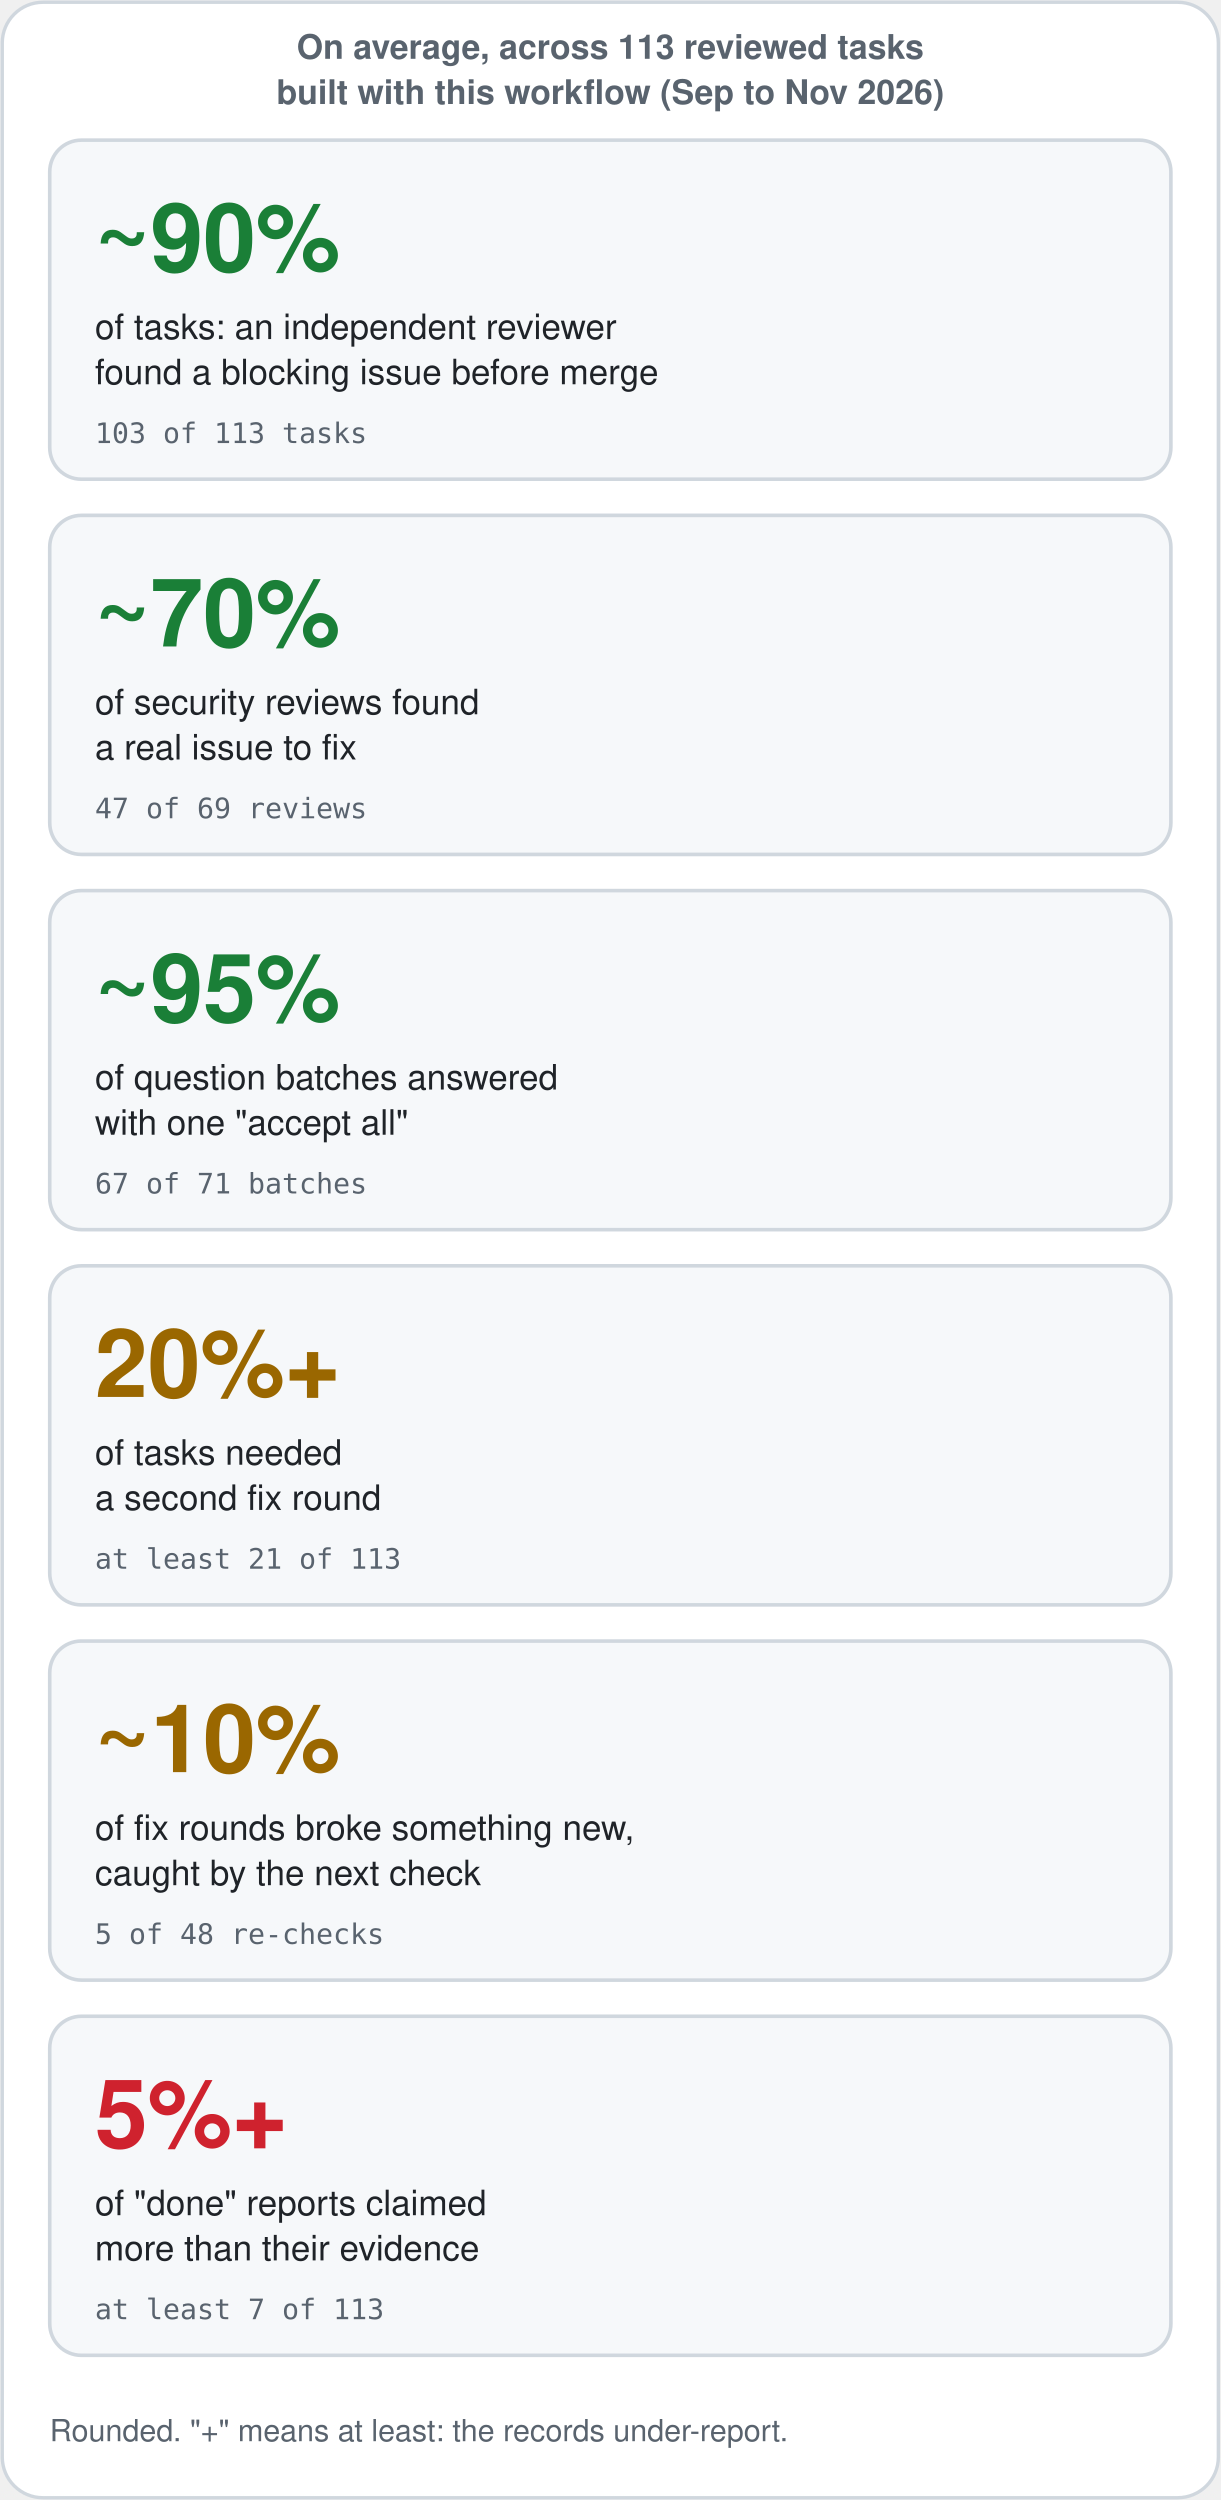
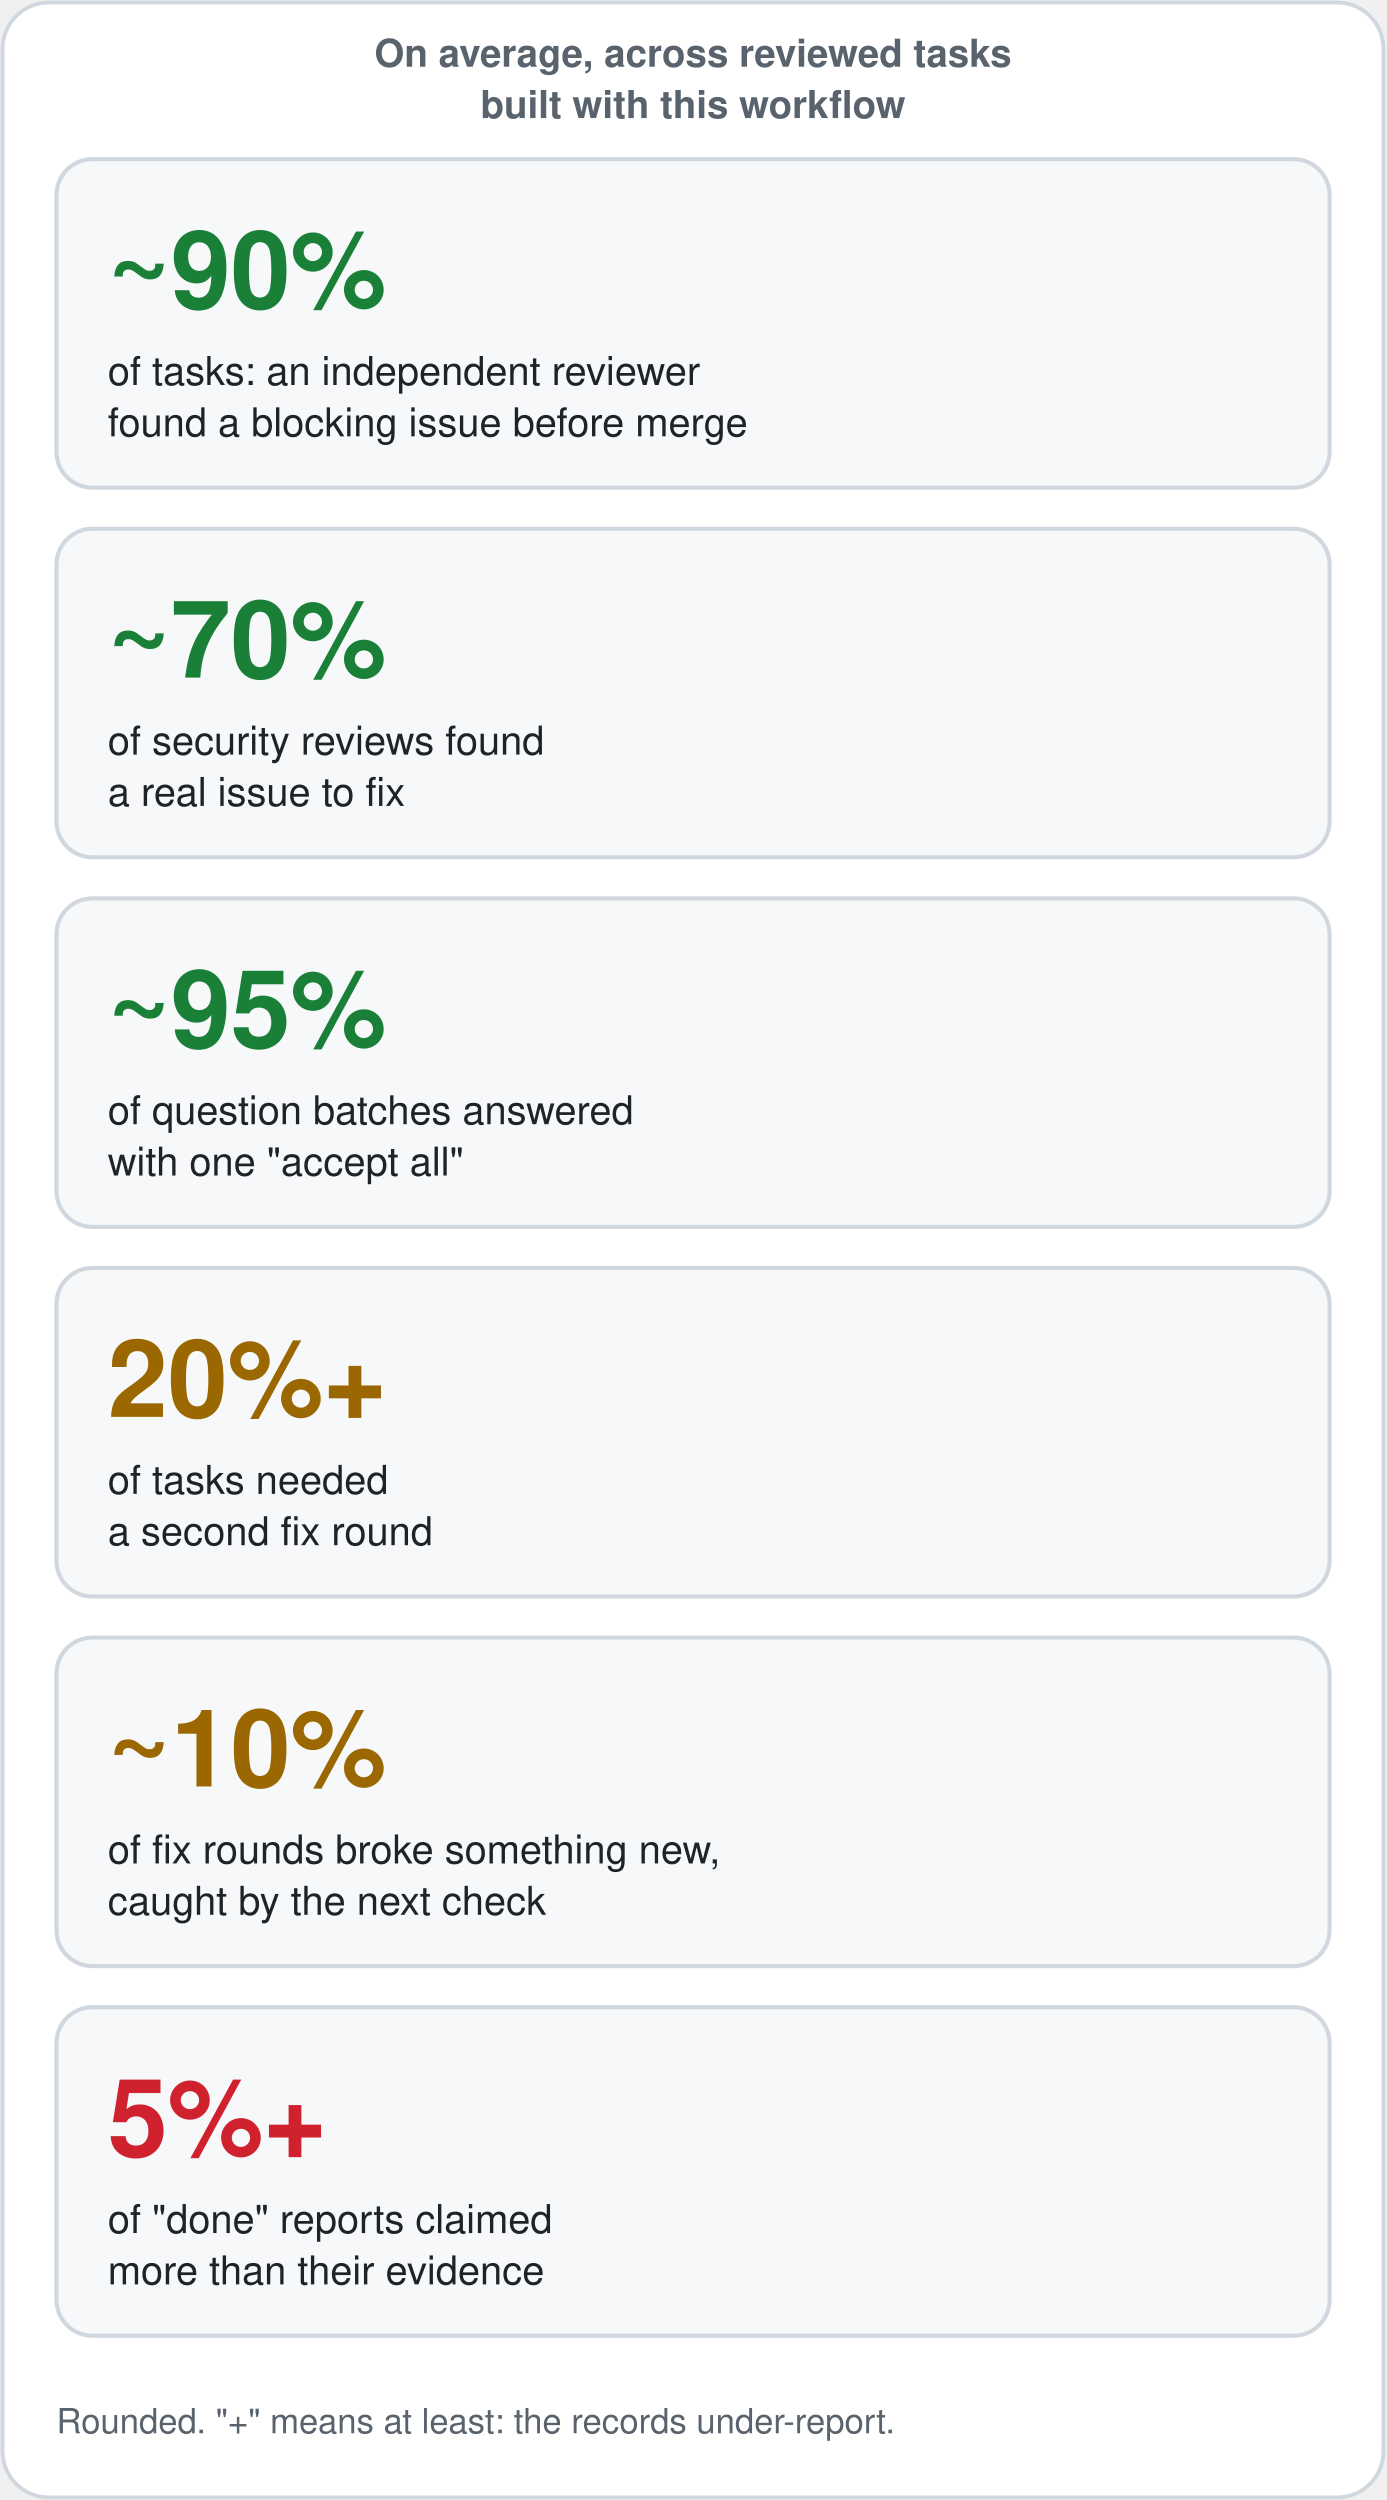
- <svg xmlns="http://www.w3.org/2000/svg" viewBox="0 0 540 1106" width="540" height="1106" role="img" aria-label="What the loop catches, on average across 113 reviewed tasks built with this workflow, September to November 2026: about 90% of tasks had a blocking issue found by an independent reviewer before merge; about 70% of security reviews found a real issue; about 95% of question batches were answered with one accept all; at least 20% of tasks needed a second fix round; about 10% of fix rounds broke something new that the next check caught; at least 5% of done reports claimed more than their evidence.">
-   <rect x="1" y="1" width="538" height="1104" rx="18" fill="#ffffff" stroke="#d0d7de" stroke-width="1.5" />
-   <text x="270" y="26" text-anchor="middle" font-family="-apple-system, BlinkMacSystemFont, 'Segoe UI', Helvetica, Arial, sans-serif" font-size="15" font-weight="600" fill="#59636e">On average, across 113 reviewed tasks</text>
-   <text x="270" y="46" text-anchor="middle" font-family="-apple-system, BlinkMacSystemFont, 'Segoe UI', Helvetica, Arial, sans-serif" font-size="15" font-weight="600" fill="#59636e">built with this workflow (Sep to Nov 2026)</text>
-   <rect x="22" y="62" width="496" height="150" rx="14" fill="#f6f8fa" stroke="#d0d7de" stroke-width="1.6" />
+ <svg xmlns="http://www.w3.org/2000/svg" viewBox="0 0 540 974" width="540" height="974" role="img" aria-label="What the loop catches, on average across reviewed tasks built with this workflow: about 90% of tasks had a blocking issue found by an independent reviewer before merge; about 70% of security reviews found a real issue; about 95% of question batches were answered with one accept all; at least 20% of tasks needed a second fix round; about 10% of fix rounds broke something new that the next check caught; at least 5% of done reports claimed more than their evidence.">
+   <rect x="1" y="1" width="538" height="972" rx="18" fill="#ffffff" stroke="#d0d7de" stroke-width="1.5" />
+   <text x="270" y="26" text-anchor="middle" font-family="-apple-system, BlinkMacSystemFont, 'Segoe UI', Helvetica, Arial, sans-serif" font-size="15" font-weight="600" fill="#59636e">On average, across reviewed tasks</text>
+   <text x="270" y="46" text-anchor="middle" font-family="-apple-system, BlinkMacSystemFont, 'Segoe UI', Helvetica, Arial, sans-serif" font-size="15" font-weight="600" fill="#59636e">built with this workflow</text>
+   <rect x="22" y="62" width="496" height="128" rx="14" fill="#f6f8fa" stroke="#d0d7de" stroke-width="1.6" />
  <text x="42" y="120" font-family="-apple-system, BlinkMacSystemFont, 'Segoe UI', Helvetica, Arial, sans-serif" font-size="42" font-weight="700" fill="#1a7f37">~90%</text>
  <text x="42" y="150" font-family="-apple-system, BlinkMacSystemFont, 'Segoe UI', Helvetica, Arial, sans-serif" font-size="15.5" fill="#1f2328">of tasks: an independent reviewer</text>
  <text x="42" y="170" font-family="-apple-system, BlinkMacSystemFont, 'Segoe UI', Helvetica, Arial, sans-serif" font-size="15.5" fill="#1f2328">found a blocking issue before merge</text>
-   <text x="42" y="196" font-family="ui-monospace, SFMono-Regular, Menlo, Consolas, monospace" font-size="12.5" fill="#59636e">103 of 113 tasks</text>
-   <rect x="22" y="228" width="496" height="150" rx="14" fill="#f6f8fa" stroke="#d0d7de" stroke-width="1.6" />
-   <text x="42" y="286" font-family="-apple-system, BlinkMacSystemFont, 'Segoe UI', Helvetica, Arial, sans-serif" font-size="42" font-weight="700" fill="#1a7f37">~70%</text>
-   <text x="42" y="316" font-family="-apple-system, BlinkMacSystemFont, 'Segoe UI', Helvetica, Arial, sans-serif" font-size="15.5" fill="#1f2328">of security reviews found</text>
-   <text x="42" y="336" font-family="-apple-system, BlinkMacSystemFont, 'Segoe UI', Helvetica, Arial, sans-serif" font-size="15.5" fill="#1f2328">a real issue to fix</text>
-   <text x="42" y="362" font-family="ui-monospace, SFMono-Regular, Menlo, Consolas, monospace" font-size="12.5" fill="#59636e">47 of 69 reviews</text>
-   <rect x="22" y="394" width="496" height="150" rx="14" fill="#f6f8fa" stroke="#d0d7de" stroke-width="1.6" />
-   <text x="42" y="452" font-family="-apple-system, BlinkMacSystemFont, 'Segoe UI', Helvetica, Arial, sans-serif" font-size="42" font-weight="700" fill="#1a7f37">~95%</text>
-   <text x="42" y="482" font-family="-apple-system, BlinkMacSystemFont, 'Segoe UI', Helvetica, Arial, sans-serif" font-size="15.5" fill="#1f2328">of question batches answered</text>
-   <text x="42" y="502" font-family="-apple-system, BlinkMacSystemFont, 'Segoe UI', Helvetica, Arial, sans-serif" font-size="15.5" fill="#1f2328">with one "accept all"</text>
-   <text x="42" y="528" font-family="ui-monospace, SFMono-Regular, Menlo, Consolas, monospace" font-size="12.5" fill="#59636e">67 of 71 batches</text>
-   <rect x="22" y="560" width="496" height="150" rx="14" fill="#f6f8fa" stroke="#d0d7de" stroke-width="1.6" />
-   <text x="42" y="618" font-family="-apple-system, BlinkMacSystemFont, 'Segoe UI', Helvetica, Arial, sans-serif" font-size="42" font-weight="700" fill="#9a6700">20%+</text>
-   <text x="42" y="648" font-family="-apple-system, BlinkMacSystemFont, 'Segoe UI', Helvetica, Arial, sans-serif" font-size="15.5" fill="#1f2328">of tasks needed</text>
-   <text x="42" y="668" font-family="-apple-system, BlinkMacSystemFont, 'Segoe UI', Helvetica, Arial, sans-serif" font-size="15.5" fill="#1f2328">a second fix round</text>
-   <text x="42" y="694" font-family="ui-monospace, SFMono-Regular, Menlo, Consolas, monospace" font-size="12.5" fill="#59636e">at least 21 of 113</text>
-   <rect x="22" y="726" width="496" height="150" rx="14" fill="#f6f8fa" stroke="#d0d7de" stroke-width="1.6" />
-   <text x="42" y="784" font-family="-apple-system, BlinkMacSystemFont, 'Segoe UI', Helvetica, Arial, sans-serif" font-size="42" font-weight="700" fill="#9a6700">~10%</text>
-   <text x="42" y="814" font-family="-apple-system, BlinkMacSystemFont, 'Segoe UI', Helvetica, Arial, sans-serif" font-size="15.5" fill="#1f2328">of fix rounds broke something new,</text>
-   <text x="42" y="834" font-family="-apple-system, BlinkMacSystemFont, 'Segoe UI', Helvetica, Arial, sans-serif" font-size="15.5" fill="#1f2328">caught by the next check</text>
-   <text x="42" y="860" font-family="ui-monospace, SFMono-Regular, Menlo, Consolas, monospace" font-size="12.5" fill="#59636e">5 of 48 re-checks</text>
-   <rect x="22" y="892" width="496" height="150" rx="14" fill="#f6f8fa" stroke="#d0d7de" stroke-width="1.6" />
-   <text x="42" y="950" font-family="-apple-system, BlinkMacSystemFont, 'Segoe UI', Helvetica, Arial, sans-serif" font-size="42" font-weight="700" fill="#cf222e">5%+</text>
-   <text x="42" y="980" font-family="-apple-system, BlinkMacSystemFont, 'Segoe UI', Helvetica, Arial, sans-serif" font-size="15.5" fill="#1f2328">of "done" reports claimed</text>
-   <text x="42" y="1000" font-family="-apple-system, BlinkMacSystemFont, 'Segoe UI', Helvetica, Arial, sans-serif" font-size="15.5" fill="#1f2328">more than their evidence</text>
-   <text x="42" y="1026" font-family="ui-monospace, SFMono-Regular, Menlo, Consolas, monospace" font-size="12.5" fill="#59636e">at least 7 of 113</text>
-   <text x="22" y="1080" font-family="-apple-system, BlinkMacSystemFont, 'Segoe UI', Helvetica, Arial, sans-serif" font-size="13.5" fill="#59636e">Rounded. "+" means at least: the records under-report.</text>
+   <rect x="22" y="206" width="496" height="128" rx="14" fill="#f6f8fa" stroke="#d0d7de" stroke-width="1.6" />
+   <text x="42" y="264" font-family="-apple-system, BlinkMacSystemFont, 'Segoe UI', Helvetica, Arial, sans-serif" font-size="42" font-weight="700" fill="#1a7f37">~70%</text>
+   <text x="42" y="294" font-family="-apple-system, BlinkMacSystemFont, 'Segoe UI', Helvetica, Arial, sans-serif" font-size="15.5" fill="#1f2328">of security reviews found</text>
+   <text x="42" y="314" font-family="-apple-system, BlinkMacSystemFont, 'Segoe UI', Helvetica, Arial, sans-serif" font-size="15.5" fill="#1f2328">a real issue to fix</text>
+   <rect x="22" y="350" width="496" height="128" rx="14" fill="#f6f8fa" stroke="#d0d7de" stroke-width="1.6" />
+   <text x="42" y="408" font-family="-apple-system, BlinkMacSystemFont, 'Segoe UI', Helvetica, Arial, sans-serif" font-size="42" font-weight="700" fill="#1a7f37">~95%</text>
+   <text x="42" y="438" font-family="-apple-system, BlinkMacSystemFont, 'Segoe UI', Helvetica, Arial, sans-serif" font-size="15.5" fill="#1f2328">of question batches answered</text>
+   <text x="42" y="458" font-family="-apple-system, BlinkMacSystemFont, 'Segoe UI', Helvetica, Arial, sans-serif" font-size="15.5" fill="#1f2328">with one "accept all"</text>
+   <rect x="22" y="494" width="496" height="128" rx="14" fill="#f6f8fa" stroke="#d0d7de" stroke-width="1.6" />
+   <text x="42" y="552" font-family="-apple-system, BlinkMacSystemFont, 'Segoe UI', Helvetica, Arial, sans-serif" font-size="42" font-weight="700" fill="#9a6700">20%+</text>
+   <text x="42" y="582" font-family="-apple-system, BlinkMacSystemFont, 'Segoe UI', Helvetica, Arial, sans-serif" font-size="15.5" fill="#1f2328">of tasks needed</text>
+   <text x="42" y="602" font-family="-apple-system, BlinkMacSystemFont, 'Segoe UI', Helvetica, Arial, sans-serif" font-size="15.5" fill="#1f2328">a second fix round</text>
+   <rect x="22" y="638" width="496" height="128" rx="14" fill="#f6f8fa" stroke="#d0d7de" stroke-width="1.6" />
+   <text x="42" y="696" font-family="-apple-system, BlinkMacSystemFont, 'Segoe UI', Helvetica, Arial, sans-serif" font-size="42" font-weight="700" fill="#9a6700">~10%</text>
+   <text x="42" y="726" font-family="-apple-system, BlinkMacSystemFont, 'Segoe UI', Helvetica, Arial, sans-serif" font-size="15.5" fill="#1f2328">of fix rounds broke something new,</text>
+   <text x="42" y="746" font-family="-apple-system, BlinkMacSystemFont, 'Segoe UI', Helvetica, Arial, sans-serif" font-size="15.5" fill="#1f2328">caught by the next check</text>
+   <rect x="22" y="782" width="496" height="128" rx="14" fill="#f6f8fa" stroke="#d0d7de" stroke-width="1.6" />
+   <text x="42" y="840" font-family="-apple-system, BlinkMacSystemFont, 'Segoe UI', Helvetica, Arial, sans-serif" font-size="42" font-weight="700" fill="#cf222e">5%+</text>
+   <text x="42" y="870" font-family="-apple-system, BlinkMacSystemFont, 'Segoe UI', Helvetica, Arial, sans-serif" font-size="15.5" fill="#1f2328">of "done" reports claimed</text>
+   <text x="42" y="890" font-family="-apple-system, BlinkMacSystemFont, 'Segoe UI', Helvetica, Arial, sans-serif" font-size="15.5" fill="#1f2328">more than their evidence</text>
+   <text x="22" y="948" font-family="-apple-system, BlinkMacSystemFont, 'Segoe UI', Helvetica, Arial, sans-serif" font-size="13.5" fill="#59636e">Rounded. "+" means at least: the records under-report.</text>
</svg>
